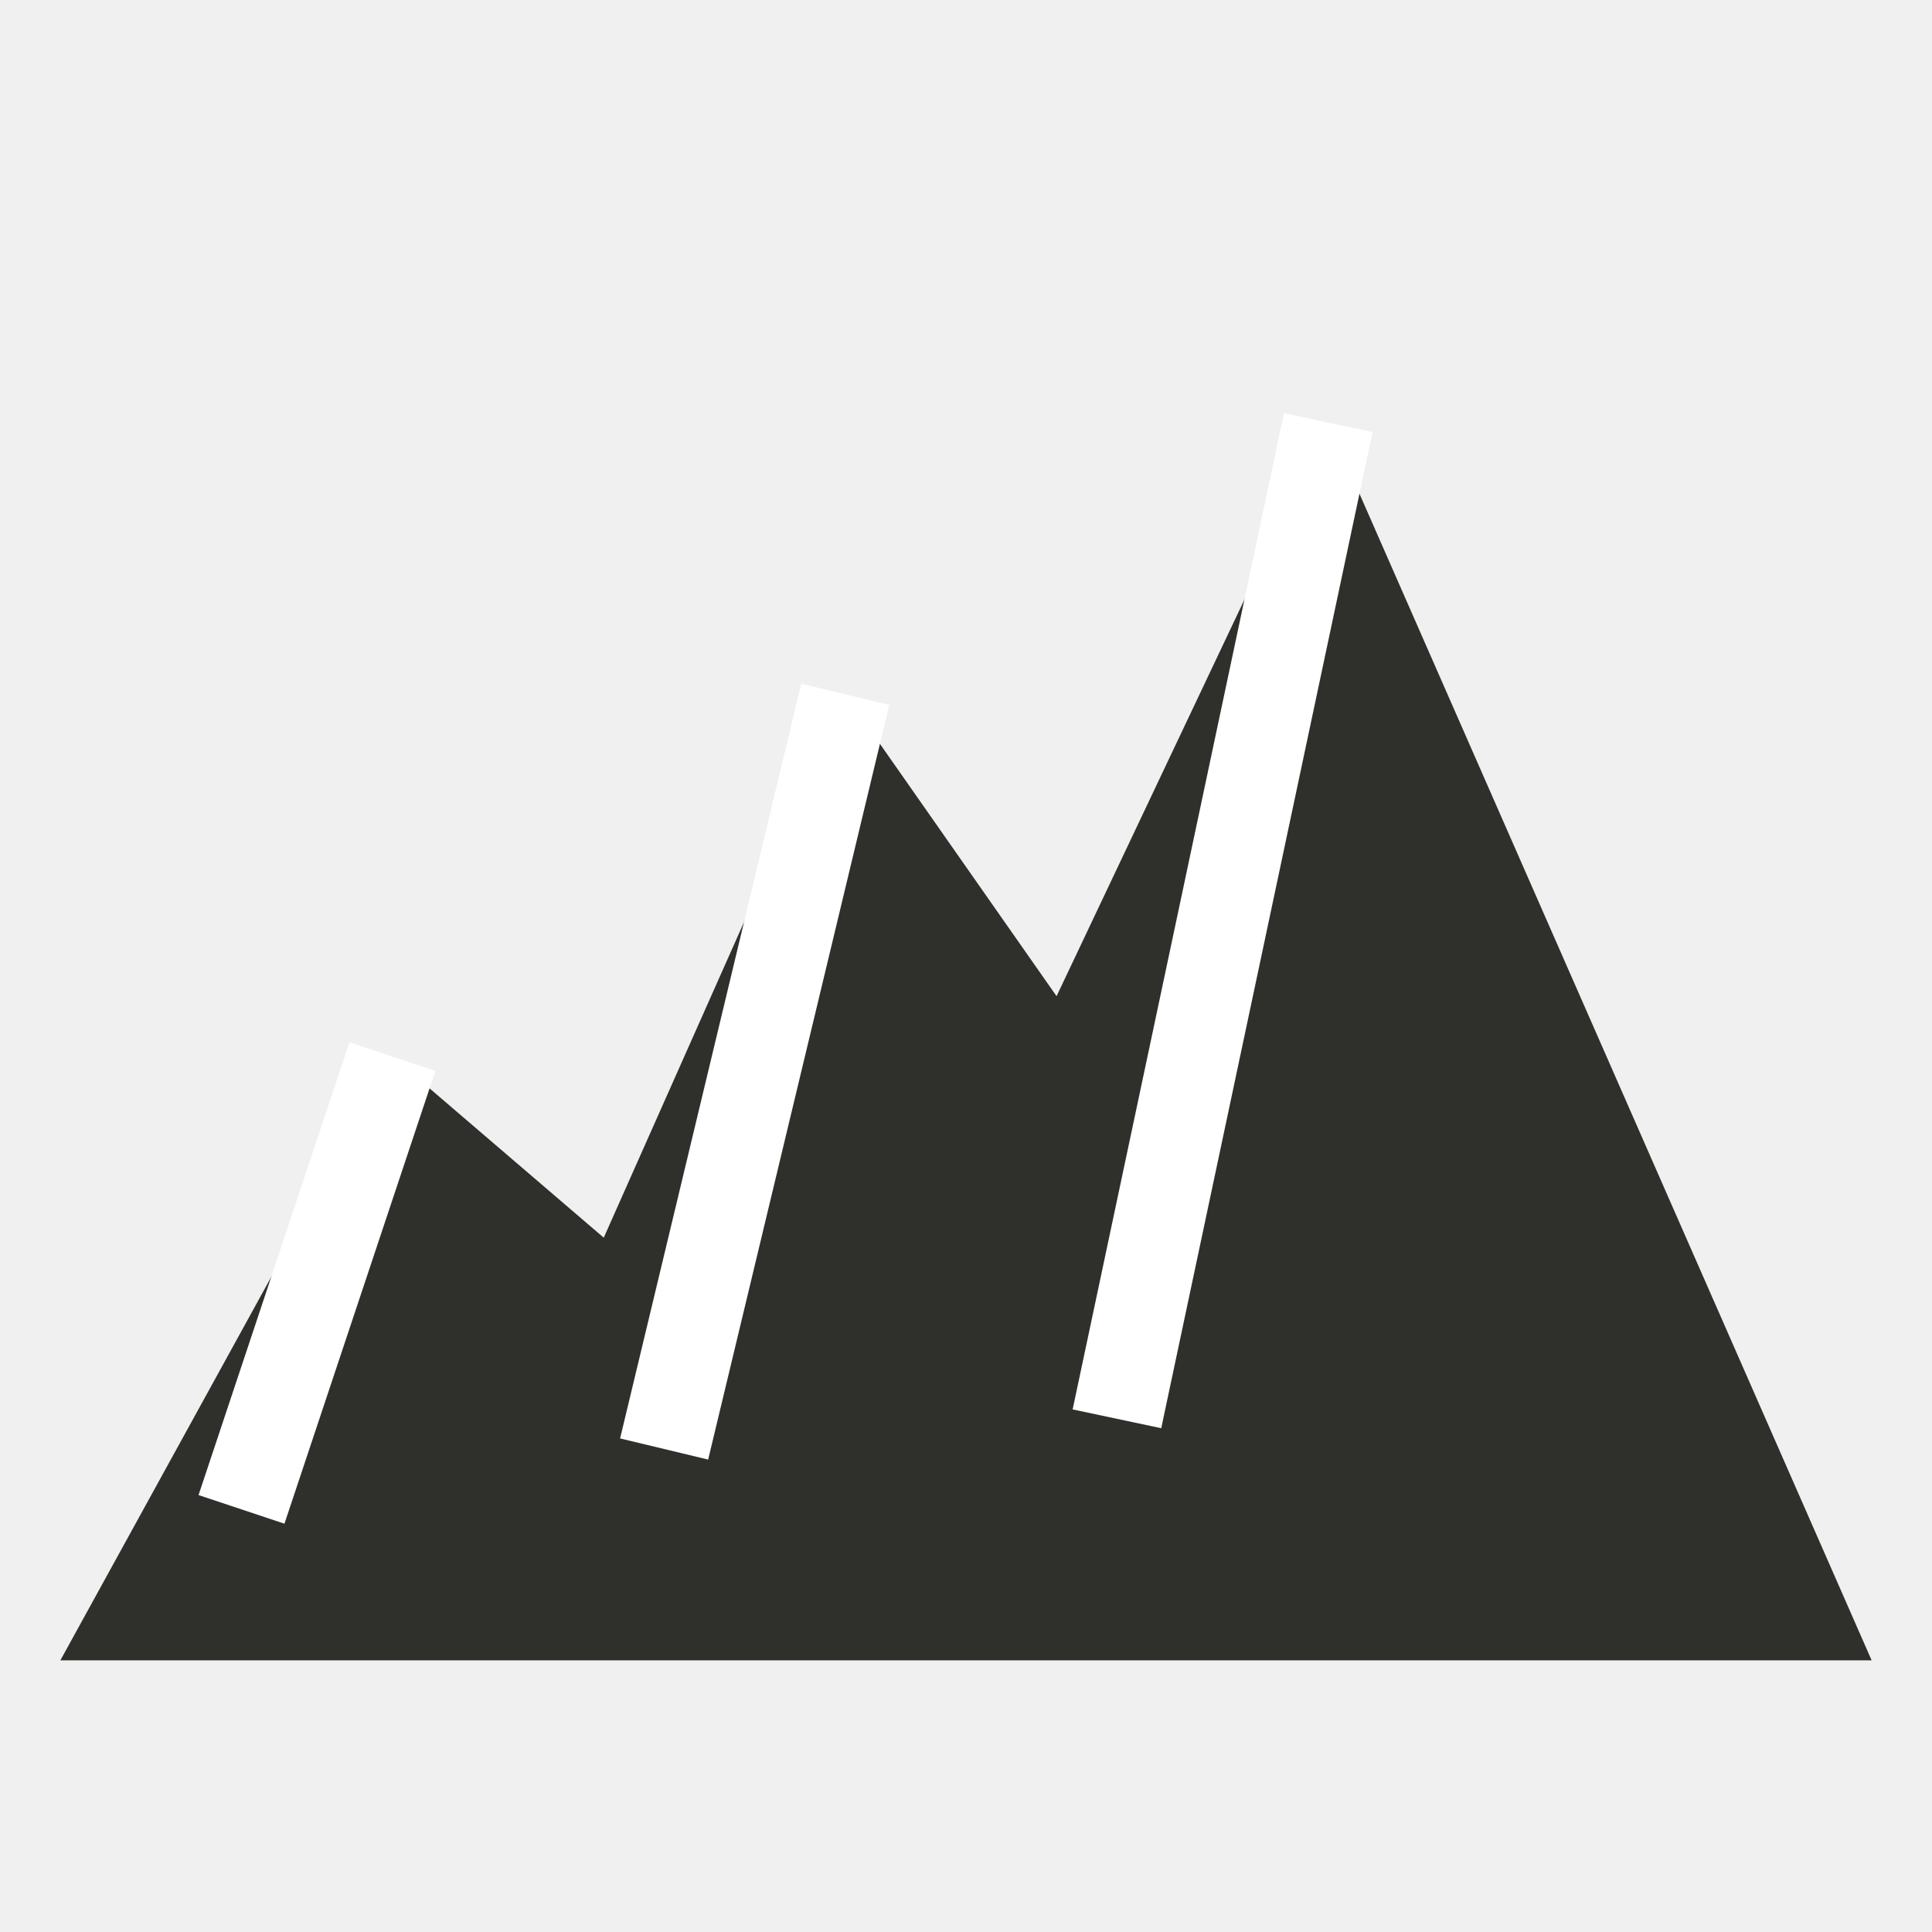
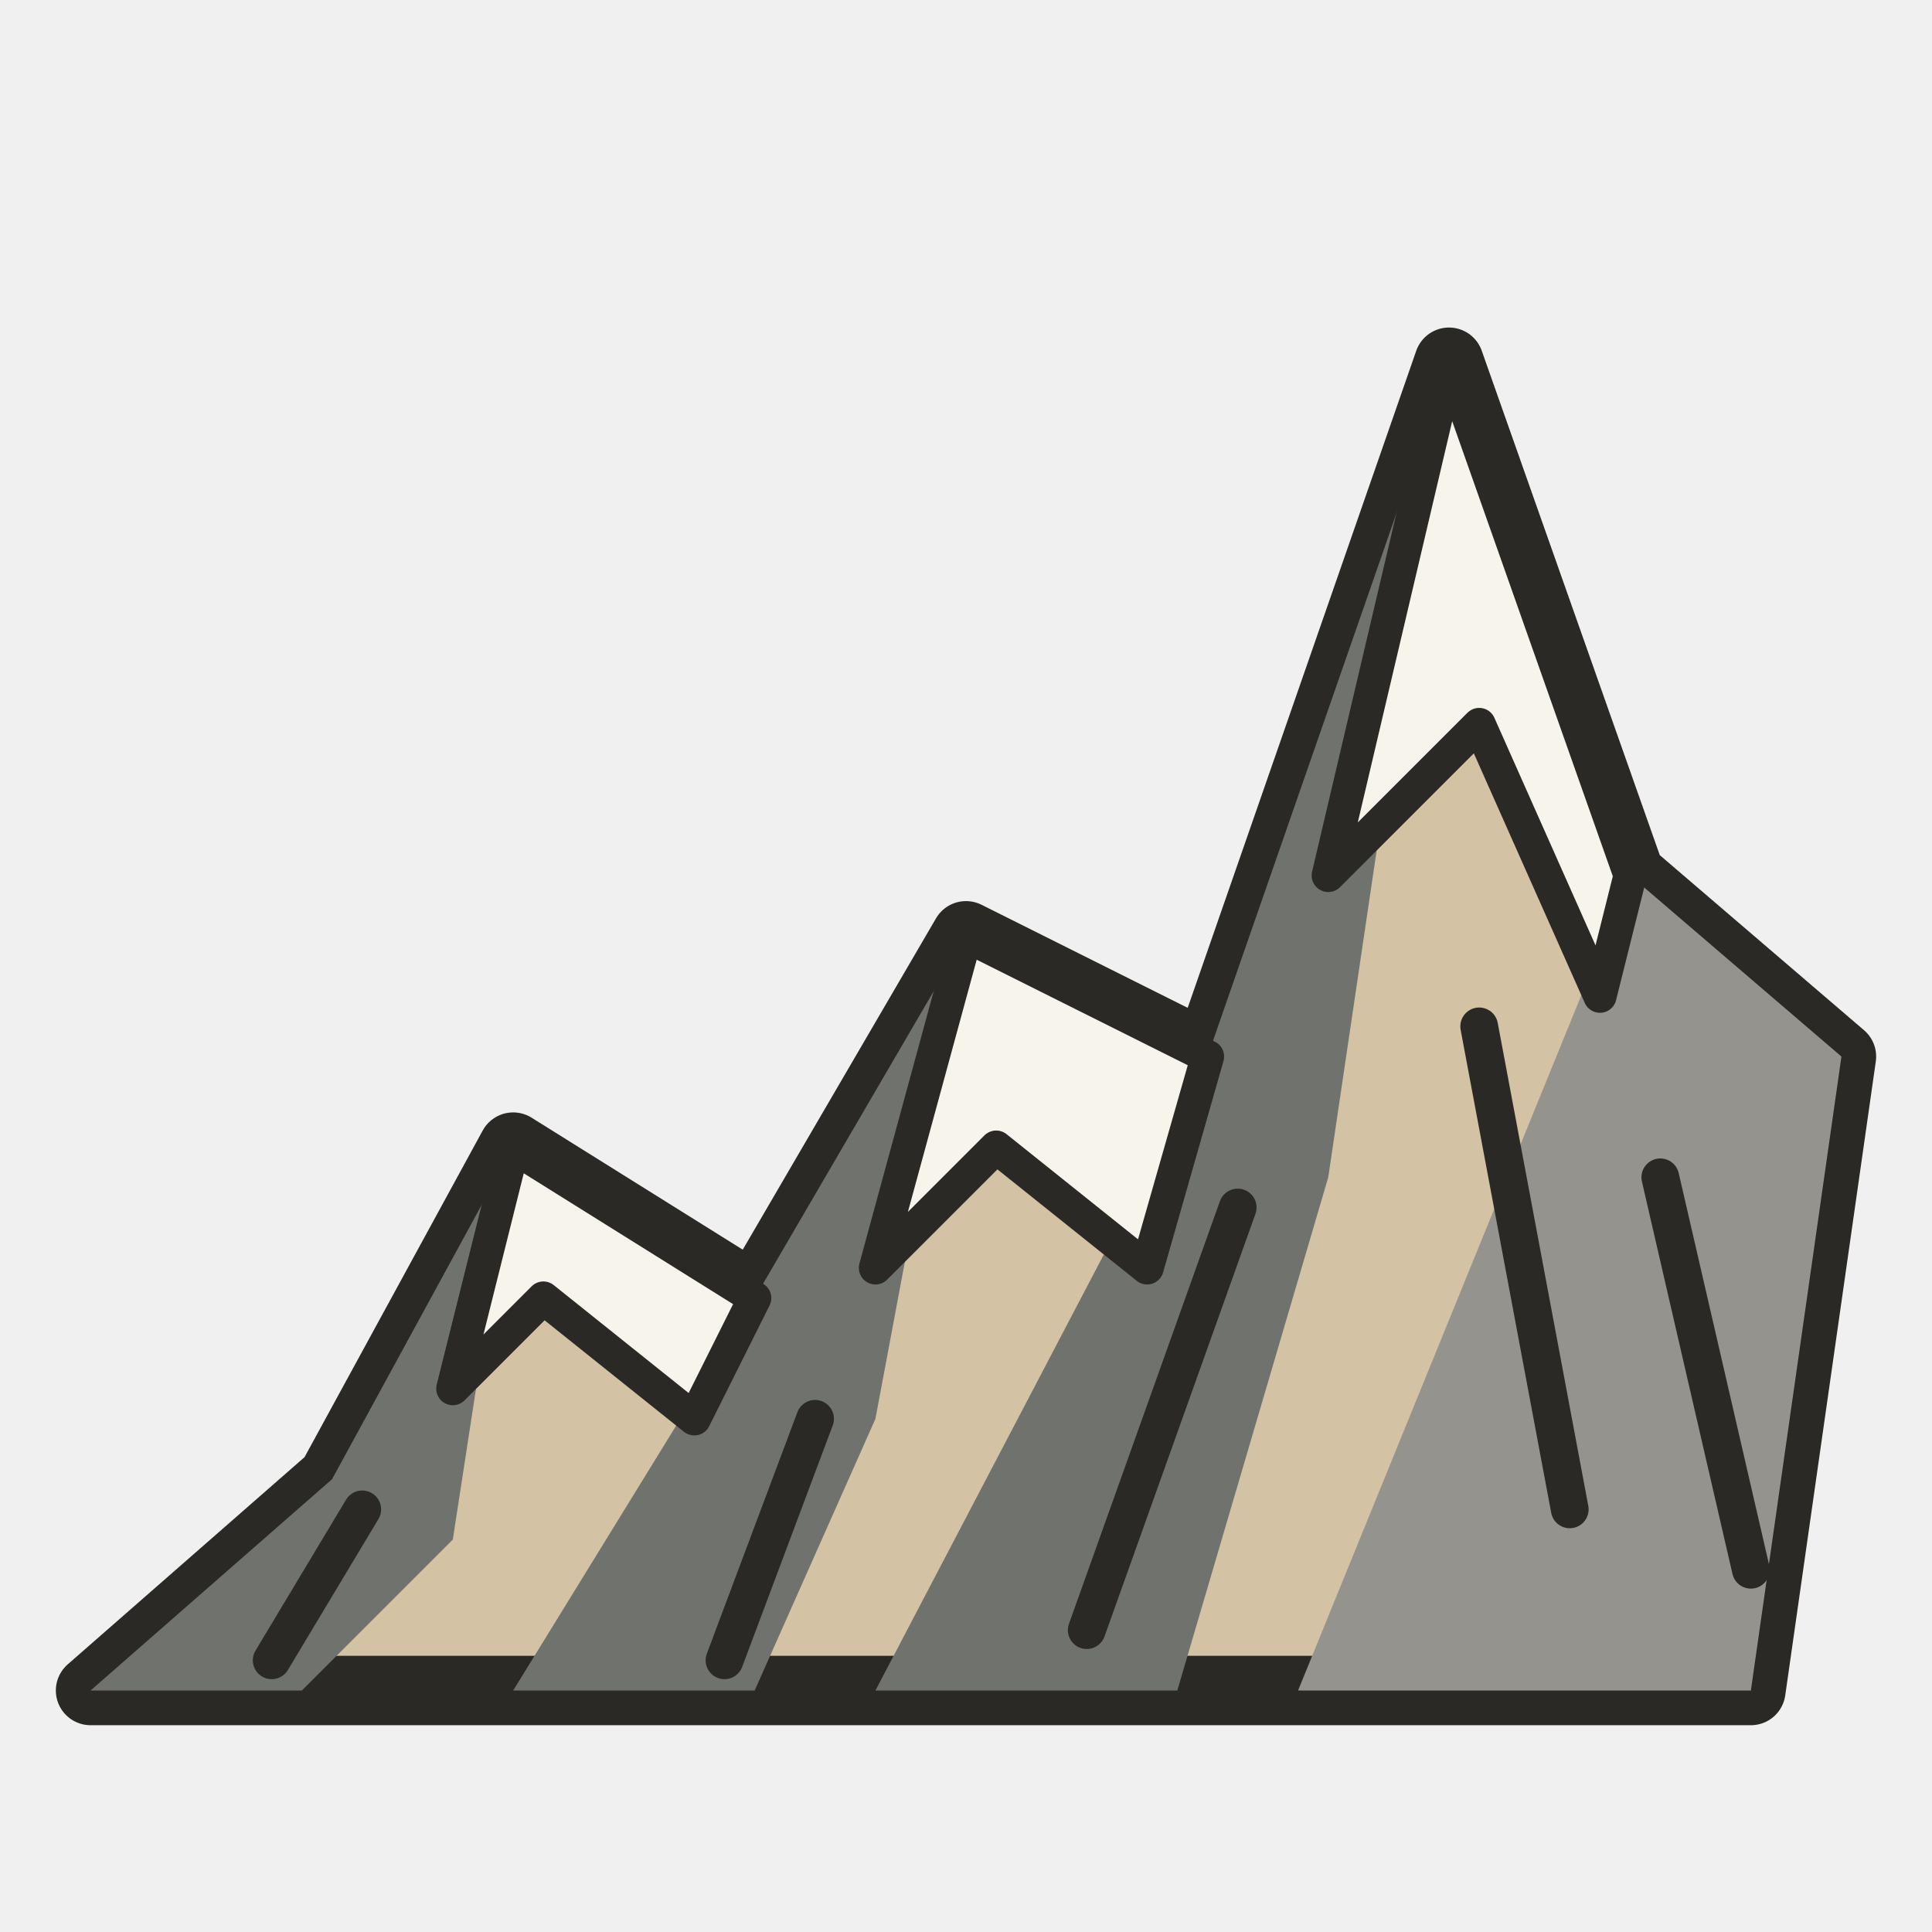
<svg xmlns="http://www.w3.org/2000/svg" viewBox="0 0 64 64">
-   <path d="M2 55 13 35l7 6 8-18 7 10 9-19 18 41Z" fill="#2F302B" />
-   <path d="M13 35 8 50m20-27-6 25m22-34-7 33" fill="none" stroke="#fff" stroke-width="3" />
+   <path d="M3 56 11 49 17 38 25 43 32 31 40 35 48 12 54 29 61 35 58 56Z" fill="#D3C3A4" stroke="#2B2925" stroke-width="2.3" stroke-linejoin="round" />
+   <path d="M3 56 11 49 17 38 15 51 10 56ZM25 43 32 31 29 47 25 56H17ZM40 35 48 12 44 39 39 56H29Z" fill="#70726E" />
+   <path d="M54 29 61 35 58 56H43Z" fill="#94938D" />
+   <path d="M17 38 15 46 18 43 23 47 25 43ZM32 31 29 42 33 38 38 42 40 35ZM48 12 44 29 49 24 53 33 54 29Z" fill="#F7F4EC" stroke="#2B2925" stroke-width="1.1" stroke-linejoin="round" />
+   <path d="M12 50 9 55M27 47l-3 8M41 40l-5 14M49 34l3 16M55 39l3 13" fill="none" stroke="#2B2925" stroke-width="1.25" stroke-linecap="round" />
</svg>
